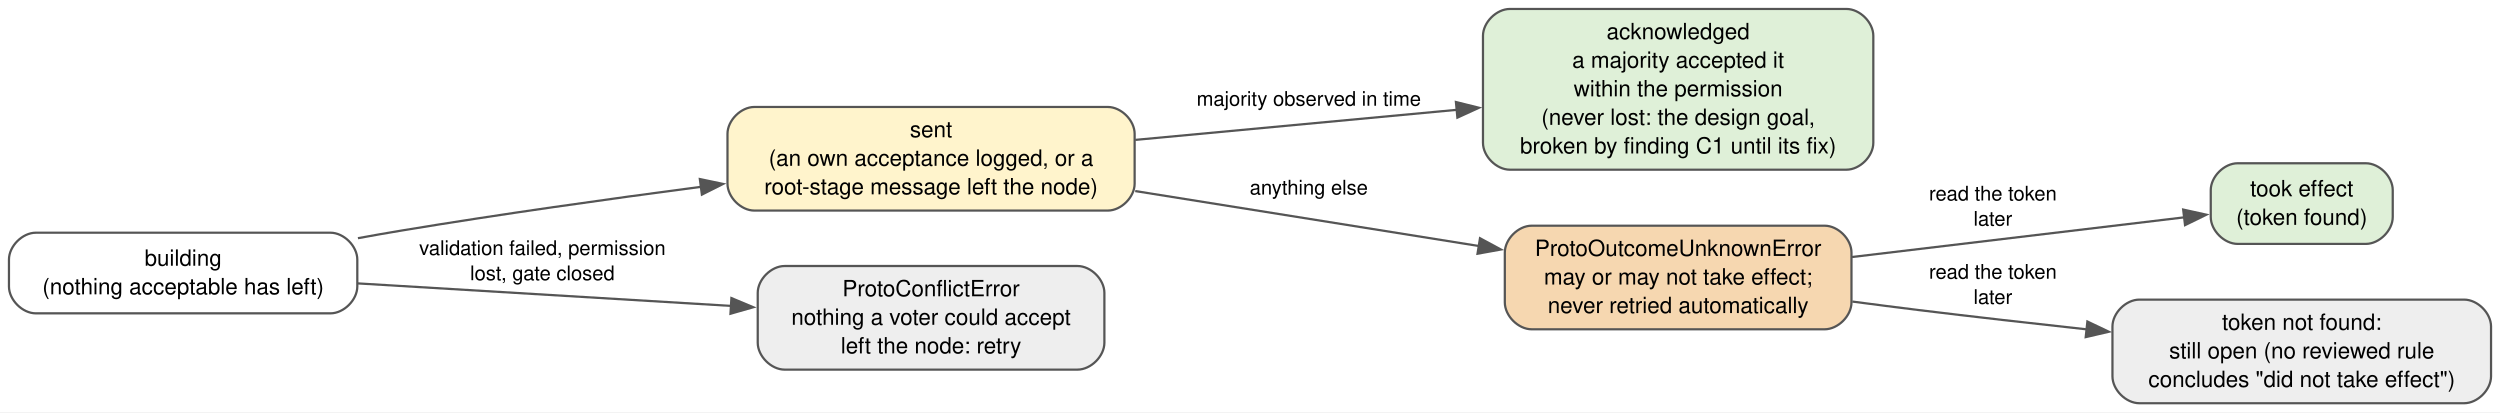
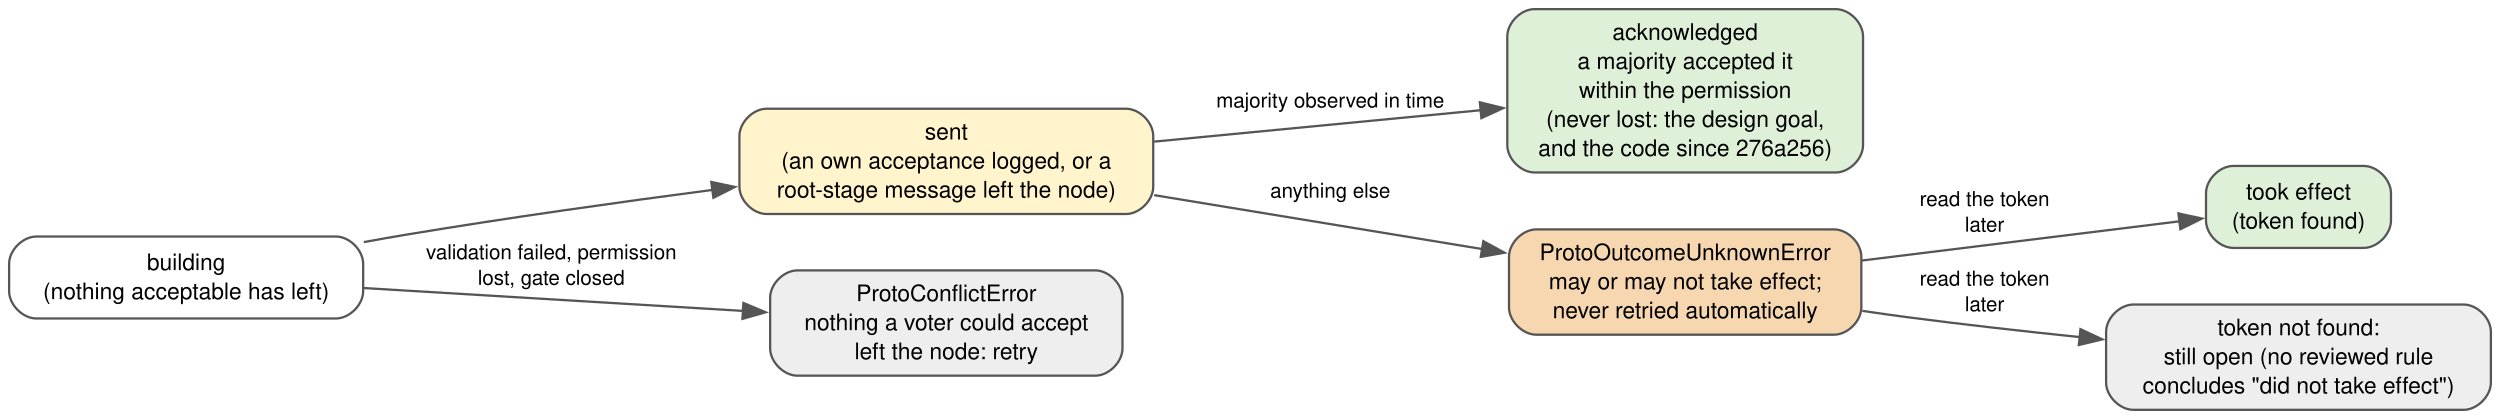
- <svg xmlns="http://www.w3.org/2000/svg" width="1116pt" height="184pt" viewBox="0.00 0.00 1116.00 184.00">
+ <svg xmlns="http://www.w3.org/2000/svg" width="1098pt" height="184pt" viewBox="0.00 0.00 1098.00 184.00">
  <g id="graph0" class="graph" transform="scale(1 1) rotate(0) translate(4 180)">
-     <polygon fill="white" stroke="none" points="-4,4 -4,-180 1112,-180 1112,4 -4,4" />
+     <polygon fill="white" stroke="none" points="-4,4 -4,-180 1094,-180 1094,4 -4,4" />
    <g id="node1" class="node">
      <path fill="#ffffff" stroke="#555555" d="M143.5,-76.12C143.5,-76.12 12,-76.12 12,-76.12 6,-76.12 0,-70.12 0,-64.12 0,-64.12 0,-52.12 0,-52.12 0,-46.12 6,-40.12 12,-40.12 12,-40.12 143.5,-40.12 143.5,-40.12 149.5,-40.12 155.5,-46.12 155.5,-52.12 155.5,-52.12 155.5,-64.12 155.5,-64.12 155.5,-70.12 149.5,-76.12 143.5,-76.12" />
      <text xml:space="preserve" text-anchor="middle" x="77.75" y="-61.38" font-family="Helvetica,sans-Serif" font-size="10.00">building</text>
      <text xml:space="preserve" text-anchor="middle" x="77.75" y="-48.62" font-family="Helvetica,sans-Serif" font-size="10.00">(nothing acceptable has left)</text>
    </g>
    <g id="node2" class="node">
      <path fill="#fff4cc" stroke="#555555" d="M490.5,-132.25C490.5,-132.25 332.75,-132.25 332.75,-132.25 326.75,-132.25 320.75,-126.25 320.75,-120.25 320.75,-120.25 320.75,-98 320.75,-98 320.75,-92 326.75,-86 332.75,-86 332.75,-86 490.5,-86 490.5,-86 496.5,-86 502.5,-92 502.5,-98 502.5,-98 502.5,-120.25 502.5,-120.25 502.5,-126.25 496.5,-132.25 490.5,-132.25" />
      <text xml:space="preserve" text-anchor="middle" x="411.62" y="-118.75" font-family="Helvetica,sans-Serif" font-size="10.00">sent</text>
      <text xml:space="preserve" text-anchor="middle" x="411.62" y="-106" font-family="Helvetica,sans-Serif" font-size="10.00">(an own acceptance logged, or a</text>
      <text xml:space="preserve" text-anchor="middle" x="411.62" y="-93.25" font-family="Helvetica,sans-Serif" font-size="10.00">root-stage message left the node)</text>
    </g>
    <g id="edge2" class="edge">
      <path fill="none" stroke="#555555" d="M155.78,-73.67C162.44,-74.89 169.08,-76.06 175.5,-77.12 219.15,-84.37 267.56,-91.17 309.05,-96.62" />
      <polygon fill="#555555" stroke="#555555" points="308.41,-100.07 318.78,-97.89 309.32,-93.13 308.41,-100.07" />
    </g>
    <g id="node3" class="node">
      <path fill="#eeeeee" stroke="#555555" d="M477,-61.25C477,-61.25 346.25,-61.25 346.25,-61.25 340.25,-61.25 334.25,-55.25 334.25,-49.25 334.25,-49.25 334.25,-27 334.25,-27 334.25,-21 340.25,-15 346.25,-15 346.25,-15 477,-15 477,-15 483,-15 489,-21 489,-27 489,-27 489,-49.25 489,-49.25 489,-55.25 483,-61.25 477,-61.25" />
      <text xml:space="preserve" text-anchor="middle" x="411.62" y="-47.75" font-family="Helvetica,sans-Serif" font-size="10.00">ProtoConflictError</text>
      <text xml:space="preserve" text-anchor="middle" x="411.62" y="-35" font-family="Helvetica,sans-Serif" font-size="10.00">nothing a voter could accept</text>
      <text xml:space="preserve" text-anchor="middle" x="411.62" y="-22.25" font-family="Helvetica,sans-Serif" font-size="10.00">left the node: retry</text>
    </g>
    <g id="edge1" class="edge">
      <path fill="none" stroke="#555555" d="M155.72,-53.49C205.58,-50.48 270.66,-46.56 322.58,-43.43" />
      <polygon fill="#555555" stroke="#555555" points="322.5,-46.94 332.27,-42.85 322.08,-39.95 322.5,-46.94" />
      <text xml:space="preserve" text-anchor="middle" x="238.12" y="-66.17" font-family="Helvetica,sans-Serif" font-size="9.00">validation failed, permission</text>
      <text xml:space="preserve" text-anchor="middle" x="238.12" y="-54.92" font-family="Helvetica,sans-Serif" font-size="9.00">lost, gate closed</text>
    </g>
    <g id="node4" class="node">
-       <path fill="#dff0d8" stroke="#555555" d="M820.25,-176C820.25,-176 670,-176 670,-176 664,-176 658,-170 658,-164 658,-164 658,-116.25 658,-116.25 658,-110.25 664,-104.25 670,-104.25 670,-104.25 820.25,-104.25 820.25,-104.25 826.25,-104.25 832.25,-110.25 832.25,-116.25 832.25,-116.25 832.25,-164 832.25,-164 832.25,-170 826.25,-176 820.25,-176" />
-       <text xml:space="preserve" text-anchor="middle" x="745.12" y="-162.5" font-family="Helvetica,sans-Serif" font-size="10.00">acknowledged</text>
-       <text xml:space="preserve" text-anchor="middle" x="745.12" y="-149.75" font-family="Helvetica,sans-Serif" font-size="10.00">a majority accepted it</text>
-       <text xml:space="preserve" text-anchor="middle" x="745.12" y="-137" font-family="Helvetica,sans-Serif" font-size="10.00">within the permission</text>
-       <text xml:space="preserve" text-anchor="middle" x="745.12" y="-124.25" font-family="Helvetica,sans-Serif" font-size="10.00">(never lost: the design goal,</text>
-       <text xml:space="preserve" text-anchor="middle" x="745.12" y="-111.5" font-family="Helvetica,sans-Serif" font-size="10.00">broken by finding C1 until its fix)</text>
+       <path fill="#dff0d8" stroke="#555555" d="M802.25,-176C802.25,-176 670,-176 670,-176 664,-176 658,-170 658,-164 658,-164 658,-116.25 658,-116.25 658,-110.25 664,-104.25 670,-104.25 670,-104.25 802.25,-104.25 802.25,-104.25 808.25,-104.25 814.25,-110.25 814.25,-116.25 814.25,-116.25 814.25,-164 814.25,-164 814.25,-170 808.25,-176 802.25,-176" />
+       <text xml:space="preserve" text-anchor="middle" x="736.12" y="-162.5" font-family="Helvetica,sans-Serif" font-size="10.00">acknowledged</text>
+       <text xml:space="preserve" text-anchor="middle" x="736.12" y="-149.75" font-family="Helvetica,sans-Serif" font-size="10.00">a majority accepted it</text>
+       <text xml:space="preserve" text-anchor="middle" x="736.12" y="-137" font-family="Helvetica,sans-Serif" font-size="10.00">within the permission</text>
+       <text xml:space="preserve" text-anchor="middle" x="736.12" y="-124.25" font-family="Helvetica,sans-Serif" font-size="10.00">(never lost: the design goal,</text>
+       <text xml:space="preserve" text-anchor="middle" x="736.12" y="-111.5" font-family="Helvetica,sans-Serif" font-size="10.00">and the code since 276a256)</text>
    </g>
    <g id="edge3" class="edge">
-       <path fill="none" stroke="#555555" d="M502.77,-117.55C547.22,-121.71 600.91,-126.73 646.35,-130.98" />
-       <polygon fill="#555555" stroke="#555555" points="645.92,-134.46 656.21,-131.9 646.58,-127.49 645.92,-134.46" />
+       <path fill="none" stroke="#555555" d="M502.89,-117.8C547.71,-122.11 601.68,-127.3 646.31,-131.59" />
+       <polygon fill="#555555" stroke="#555555" points="645.95,-135.07 656.23,-132.54 646.62,-128.1 645.95,-135.07" />
      <text xml:space="preserve" text-anchor="middle" x="580.25" y="-132.8" font-family="Helvetica,sans-Serif" font-size="9.00">majority observed in time</text>
    </g>
    <g id="node5" class="node">
-       <path fill="#f6d7b0" stroke="#555555" d="M810.5,-79.25C810.5,-79.25 679.75,-79.25 679.75,-79.25 673.75,-79.25 667.75,-73.25 667.75,-67.25 667.75,-67.25 667.75,-45 667.75,-45 667.75,-39 673.75,-33 679.75,-33 679.75,-33 810.5,-33 810.5,-33 816.5,-33 822.5,-39 822.5,-45 822.5,-45 822.5,-67.25 822.5,-67.25 822.5,-73.25 816.5,-79.25 810.5,-79.25" />
-       <text xml:space="preserve" text-anchor="middle" x="745.12" y="-65.75" font-family="Helvetica,sans-Serif" font-size="10.00">ProtoOutcomeUnknownError</text>
-       <text xml:space="preserve" text-anchor="middle" x="745.12" y="-53" font-family="Helvetica,sans-Serif" font-size="10.00">may or may not take effect;</text>
-       <text xml:space="preserve" text-anchor="middle" x="745.12" y="-40.25" font-family="Helvetica,sans-Serif" font-size="10.00">never retried automatically</text>
+       <path fill="#f6d7b0" stroke="#555555" d="M801.5,-79.25C801.5,-79.25 670.75,-79.25 670.75,-79.25 664.75,-79.25 658.75,-73.25 658.75,-67.25 658.75,-67.25 658.75,-45 658.75,-45 658.75,-39 664.75,-33 670.75,-33 670.75,-33 801.5,-33 801.5,-33 807.5,-33 813.5,-39 813.5,-45 813.5,-45 813.5,-67.25 813.5,-67.25 813.5,-73.25 807.5,-79.25 801.5,-79.25" />
+       <text xml:space="preserve" text-anchor="middle" x="736.12" y="-65.75" font-family="Helvetica,sans-Serif" font-size="10.00">ProtoOutcomeUnknownError</text>
+       <text xml:space="preserve" text-anchor="middle" x="736.12" y="-53" font-family="Helvetica,sans-Serif" font-size="10.00">may or may not take effect;</text>
+       <text xml:space="preserve" text-anchor="middle" x="736.12" y="-40.25" font-family="Helvetica,sans-Serif" font-size="10.00">never retried automatically</text>
    </g>
    <g id="edge4" class="edge">
-       <path fill="none" stroke="#555555" d="M502.77,-94.71C550.52,-87.08 608.92,-77.74 656.31,-70.16" />
-       <polygon fill="#555555" stroke="#555555" points="656.67,-73.65 665.99,-68.62 655.56,-66.74 656.67,-73.65" />
+       <path fill="none" stroke="#555555" d="M502.89,-94.29C547.98,-86.88 602.33,-77.95 647.11,-70.59" />
+       <polygon fill="#555555" stroke="#555555" points="647.48,-74.08 656.78,-69 646.35,-67.17 647.48,-74.08" />
      <text xml:space="preserve" text-anchor="middle" x="580.25" y="-93.17" font-family="Helvetica,sans-Serif" font-size="9.00">anything else</text>
    </g>
    <g id="node6" class="node">
-       <path fill="#dff0d8" stroke="#555555" d="M1052.12,-107.12C1052.12,-107.12 994.88,-107.12 994.88,-107.12 988.88,-107.12 982.88,-101.12 982.88,-95.12 982.88,-95.12 982.88,-83.12 982.88,-83.12 982.88,-77.12 988.88,-71.12 994.88,-71.12 994.88,-71.12 1052.12,-71.12 1052.12,-71.12 1058.12,-71.12 1064.12,-77.12 1064.12,-83.12 1064.12,-83.12 1064.12,-95.12 1064.12,-95.12 1064.12,-101.12 1058.12,-107.12 1052.12,-107.12" />
-       <text xml:space="preserve" text-anchor="middle" x="1023.5" y="-92.38" font-family="Helvetica,sans-Serif" font-size="10.00">took effect</text>
-       <text xml:space="preserve" text-anchor="middle" x="1023.5" y="-79.62" font-family="Helvetica,sans-Serif" font-size="10.00">(token found)</text>
+       <path fill="#dff0d8" stroke="#555555" d="M1034.12,-107.12C1034.12,-107.12 976.88,-107.12 976.88,-107.12 970.88,-107.12 964.88,-101.12 964.88,-95.12 964.88,-95.12 964.88,-83.12 964.88,-83.12 964.88,-77.12 970.88,-71.12 976.88,-71.12 976.88,-71.12 1034.12,-71.12 1034.12,-71.12 1040.12,-71.12 1046.12,-77.12 1046.12,-83.12 1046.12,-83.12 1046.12,-95.12 1046.12,-95.12 1046.12,-101.12 1040.12,-107.12 1034.12,-107.12" />
+       <text xml:space="preserve" text-anchor="middle" x="1005.5" y="-92.38" font-family="Helvetica,sans-Serif" font-size="10.00">took effect</text>
+       <text xml:space="preserve" text-anchor="middle" x="1005.5" y="-79.62" font-family="Helvetica,sans-Serif" font-size="10.00">(token found)</text>
    </g>
    <g id="edge5" class="edge">
-       <path fill="none" stroke="#555555" d="M822.74,-65.27C870.05,-70.92 929.47,-78.02 971.15,-82.99" />
-       <polygon fill="#555555" stroke="#555555" points="970.57,-86.45 980.91,-84.16 971.4,-79.5 970.57,-86.45" />
-       <text xml:space="preserve" text-anchor="middle" x="885.62" y="-90.5" font-family="Helvetica,sans-Serif" font-size="9.00">read the token</text>
-       <text xml:space="preserve" text-anchor="middle" x="885.62" y="-79.25" font-family="Helvetica,sans-Serif" font-size="9.00">later</text>
+       <path fill="none" stroke="#555555" d="M813.74,-65.58C858.55,-71.11 913.88,-77.94 953.39,-82.82" />
+       <polygon fill="#555555" stroke="#555555" points="952.75,-86.26 963.1,-84.02 953.61,-79.32 952.75,-86.26" />
+       <text xml:space="preserve" text-anchor="middle" x="867.62" y="-89.53" font-family="Helvetica,sans-Serif" font-size="9.00">read the token</text>
+       <text xml:space="preserve" text-anchor="middle" x="867.62" y="-78.28" font-family="Helvetica,sans-Serif" font-size="9.00">later</text>
    </g>
    <g id="node7" class="node">
-       <path fill="#eeeeee" stroke="#555555" d="M1096,-46.25C1096,-46.25 951,-46.25 951,-46.25 945,-46.25 939,-40.25 939,-34.25 939,-34.25 939,-12 939,-12 939,-6 945,0 951,0 951,0 1096,0 1096,0 1102,0 1108,-6 1108,-12 1108,-12 1108,-34.25 1108,-34.25 1108,-40.25 1102,-46.25 1096,-46.25" />
-       <text xml:space="preserve" text-anchor="middle" x="1023.5" y="-32.75" font-family="Helvetica,sans-Serif" font-size="10.00">token not found:</text>
-       <text xml:space="preserve" text-anchor="middle" x="1023.5" y="-20" font-family="Helvetica,sans-Serif" font-size="10.00">still open (no reviewed rule</text>
-       <text xml:space="preserve" text-anchor="middle" x="1023.5" y="-7.25" font-family="Helvetica,sans-Serif" font-size="10.00">concludes "did not take effect")</text>
+       <path fill="#eeeeee" stroke="#555555" d="M1078,-46.25C1078,-46.25 933,-46.25 933,-46.25 927,-46.25 921,-40.25 921,-34.25 921,-34.25 921,-12 921,-12 921,-6 927,0 933,0 933,0 1078,0 1078,0 1084,0 1090,-6 1090,-12 1090,-12 1090,-34.25 1090,-34.25 1090,-40.25 1084,-46.25 1078,-46.25" />
+       <text xml:space="preserve" text-anchor="middle" x="1005.5" y="-32.75" font-family="Helvetica,sans-Serif" font-size="10.00">token not found:</text>
+       <text xml:space="preserve" text-anchor="middle" x="1005.5" y="-20" font-family="Helvetica,sans-Serif" font-size="10.00">still open (no reviewed rule</text>
+       <text xml:space="preserve" text-anchor="middle" x="1005.5" y="-7.25" font-family="Helvetica,sans-Serif" font-size="10.00">concludes "did not take effect")</text>
    </g>
    <g id="edge6" class="edge">
-       <path fill="none" stroke="#555555" d="M822.9,-45.38C832.77,-44.07 842.74,-42.79 852.25,-41.62 876.69,-38.63 903.13,-35.63 927.73,-32.95" />
-       <polygon fill="#555555" stroke="#555555" points="927.81,-36.47 937.38,-31.91 927.06,-29.51 927.81,-36.47" />
-       <text xml:space="preserve" text-anchor="middle" x="885.62" y="-55.58" font-family="Helvetica,sans-Serif" font-size="9.00">read the token</text>
-       <text xml:space="preserve" text-anchor="middle" x="885.62" y="-44.33" font-family="Helvetica,sans-Serif" font-size="9.00">later</text>
+       <path fill="none" stroke="#555555" d="M813.94,-43.46C820.8,-42.45 827.65,-41.49 834.25,-40.62 858.65,-37.43 885.08,-34.47 909.67,-31.92" />
+       <polygon fill="#555555" stroke="#555555" points="909.73,-35.44 919.32,-30.94 909.02,-28.47 909.73,-35.44" />
+       <text xml:space="preserve" text-anchor="middle" x="867.62" y="-54.58" font-family="Helvetica,sans-Serif" font-size="9.00">read the token</text>
+       <text xml:space="preserve" text-anchor="middle" x="867.62" y="-43.33" font-family="Helvetica,sans-Serif" font-size="9.00">later</text>
    </g>
  </g>
</svg>
